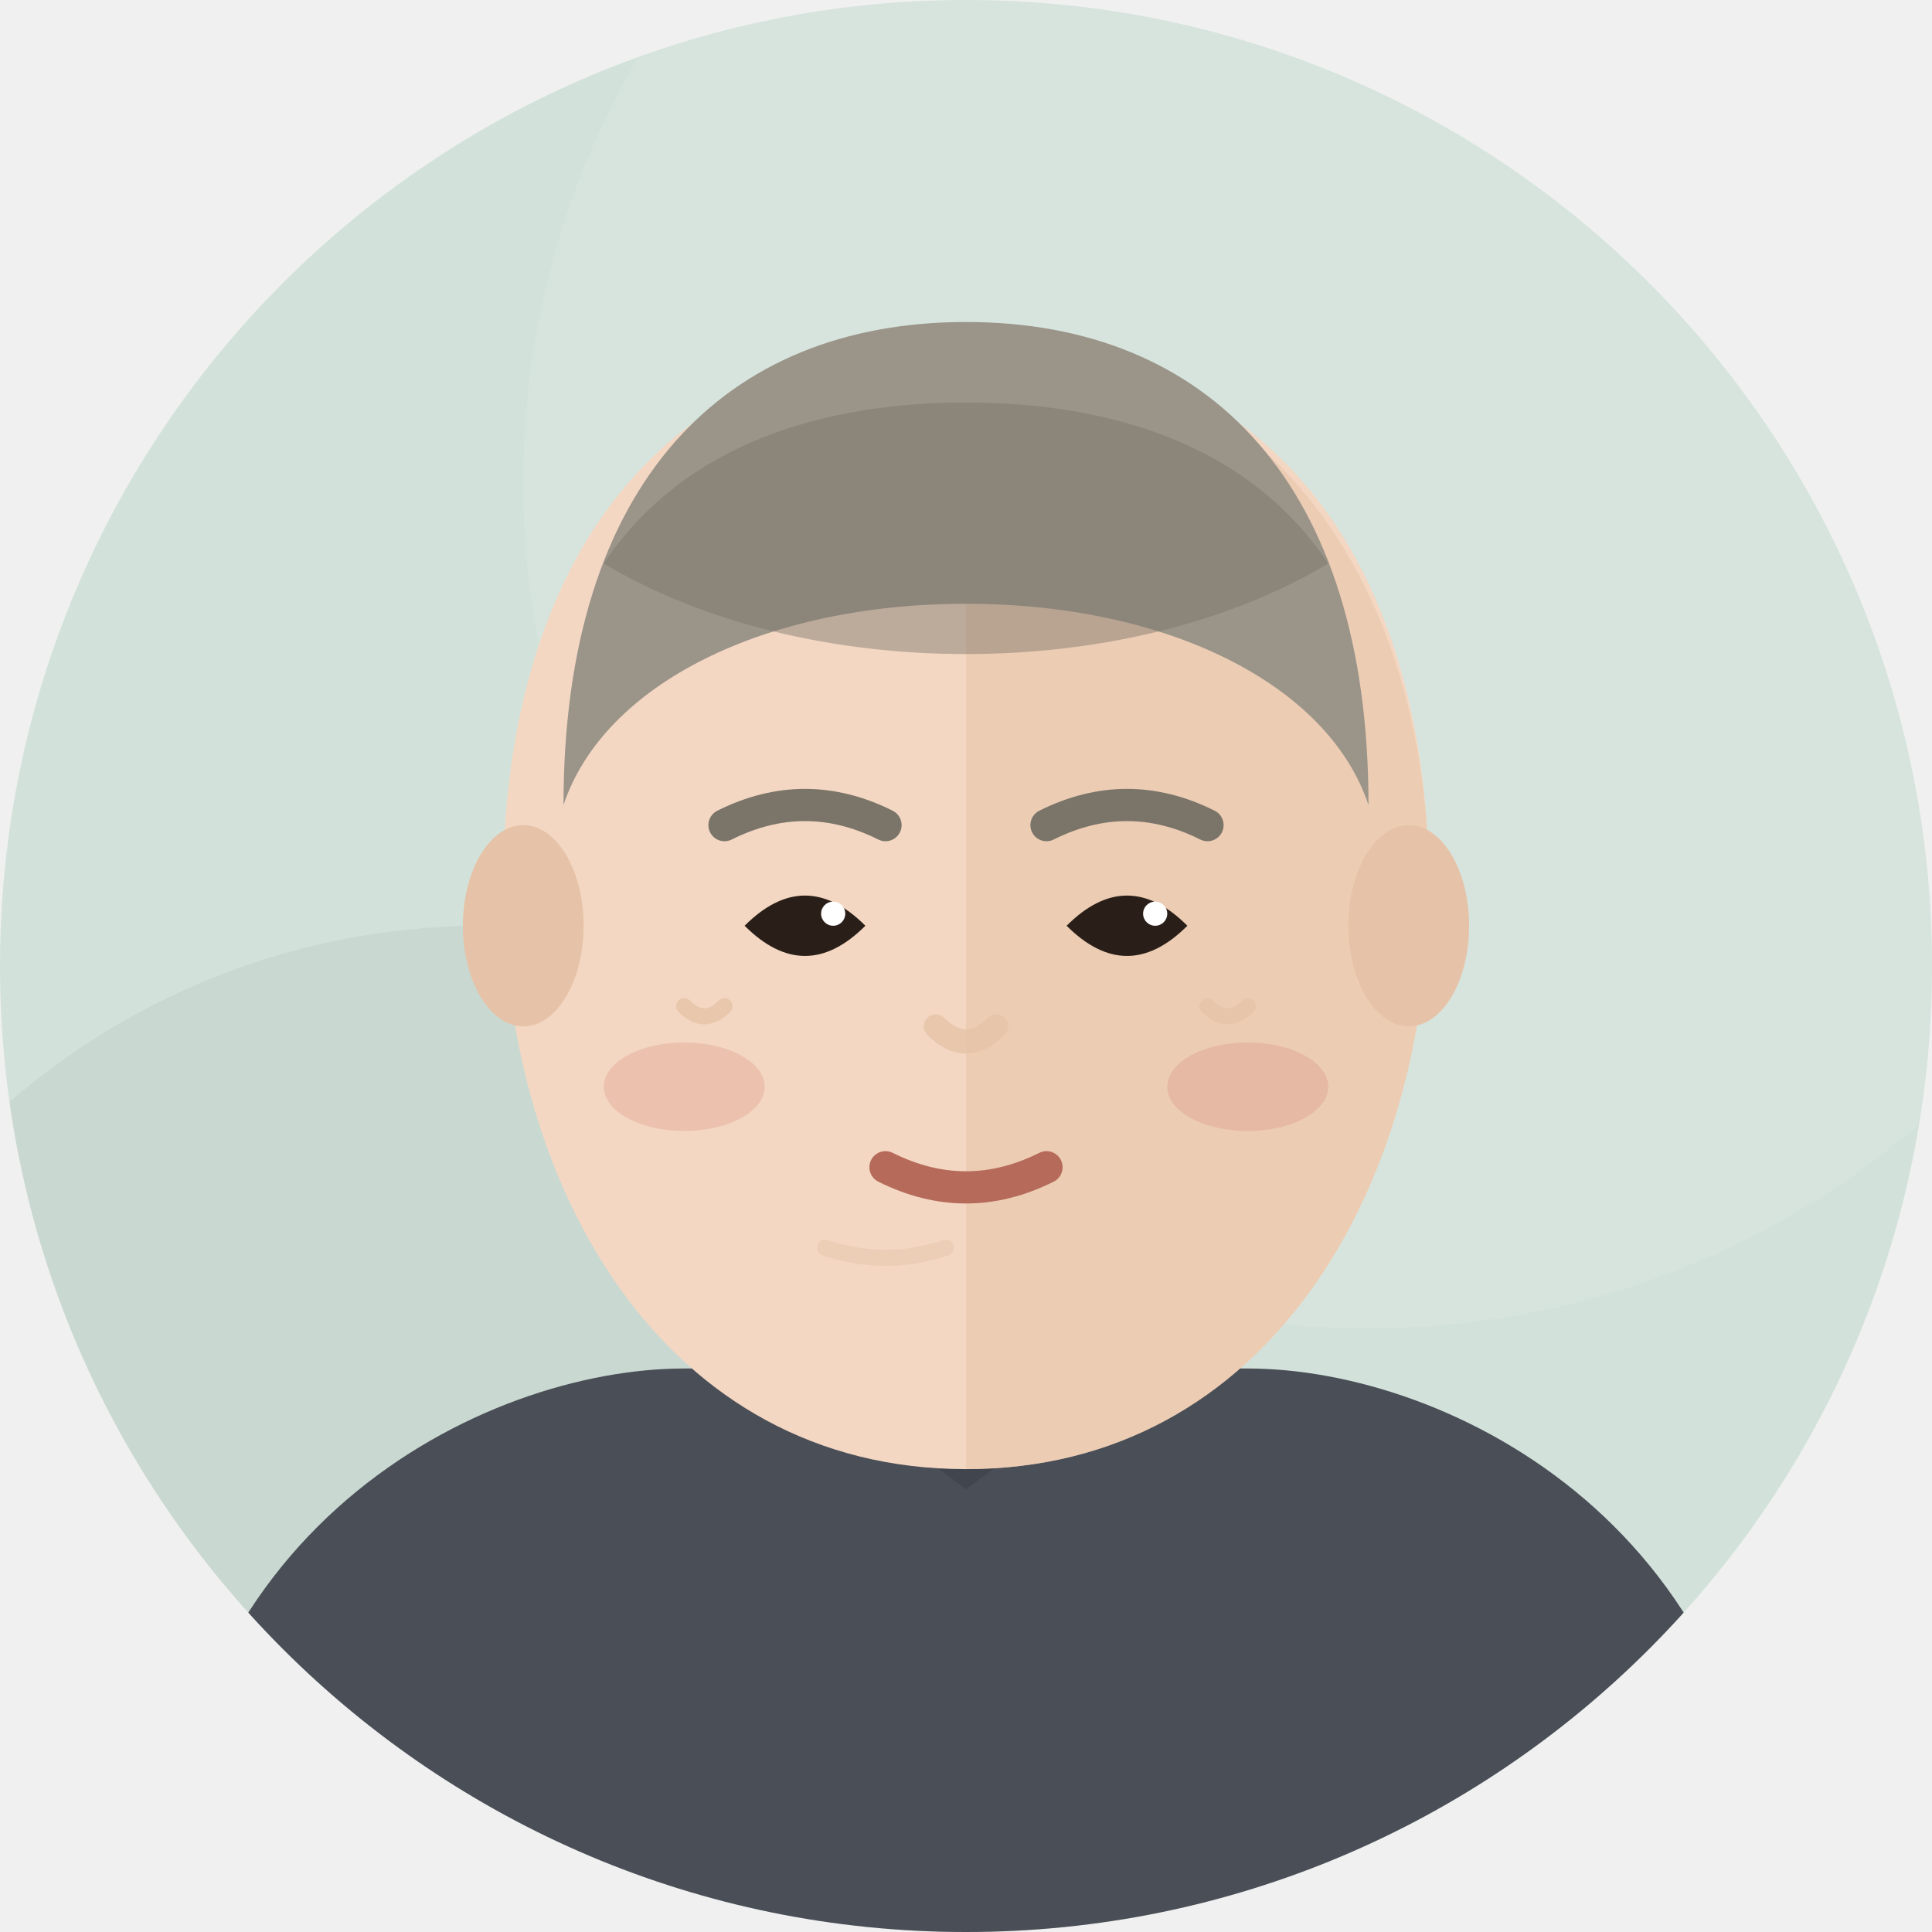
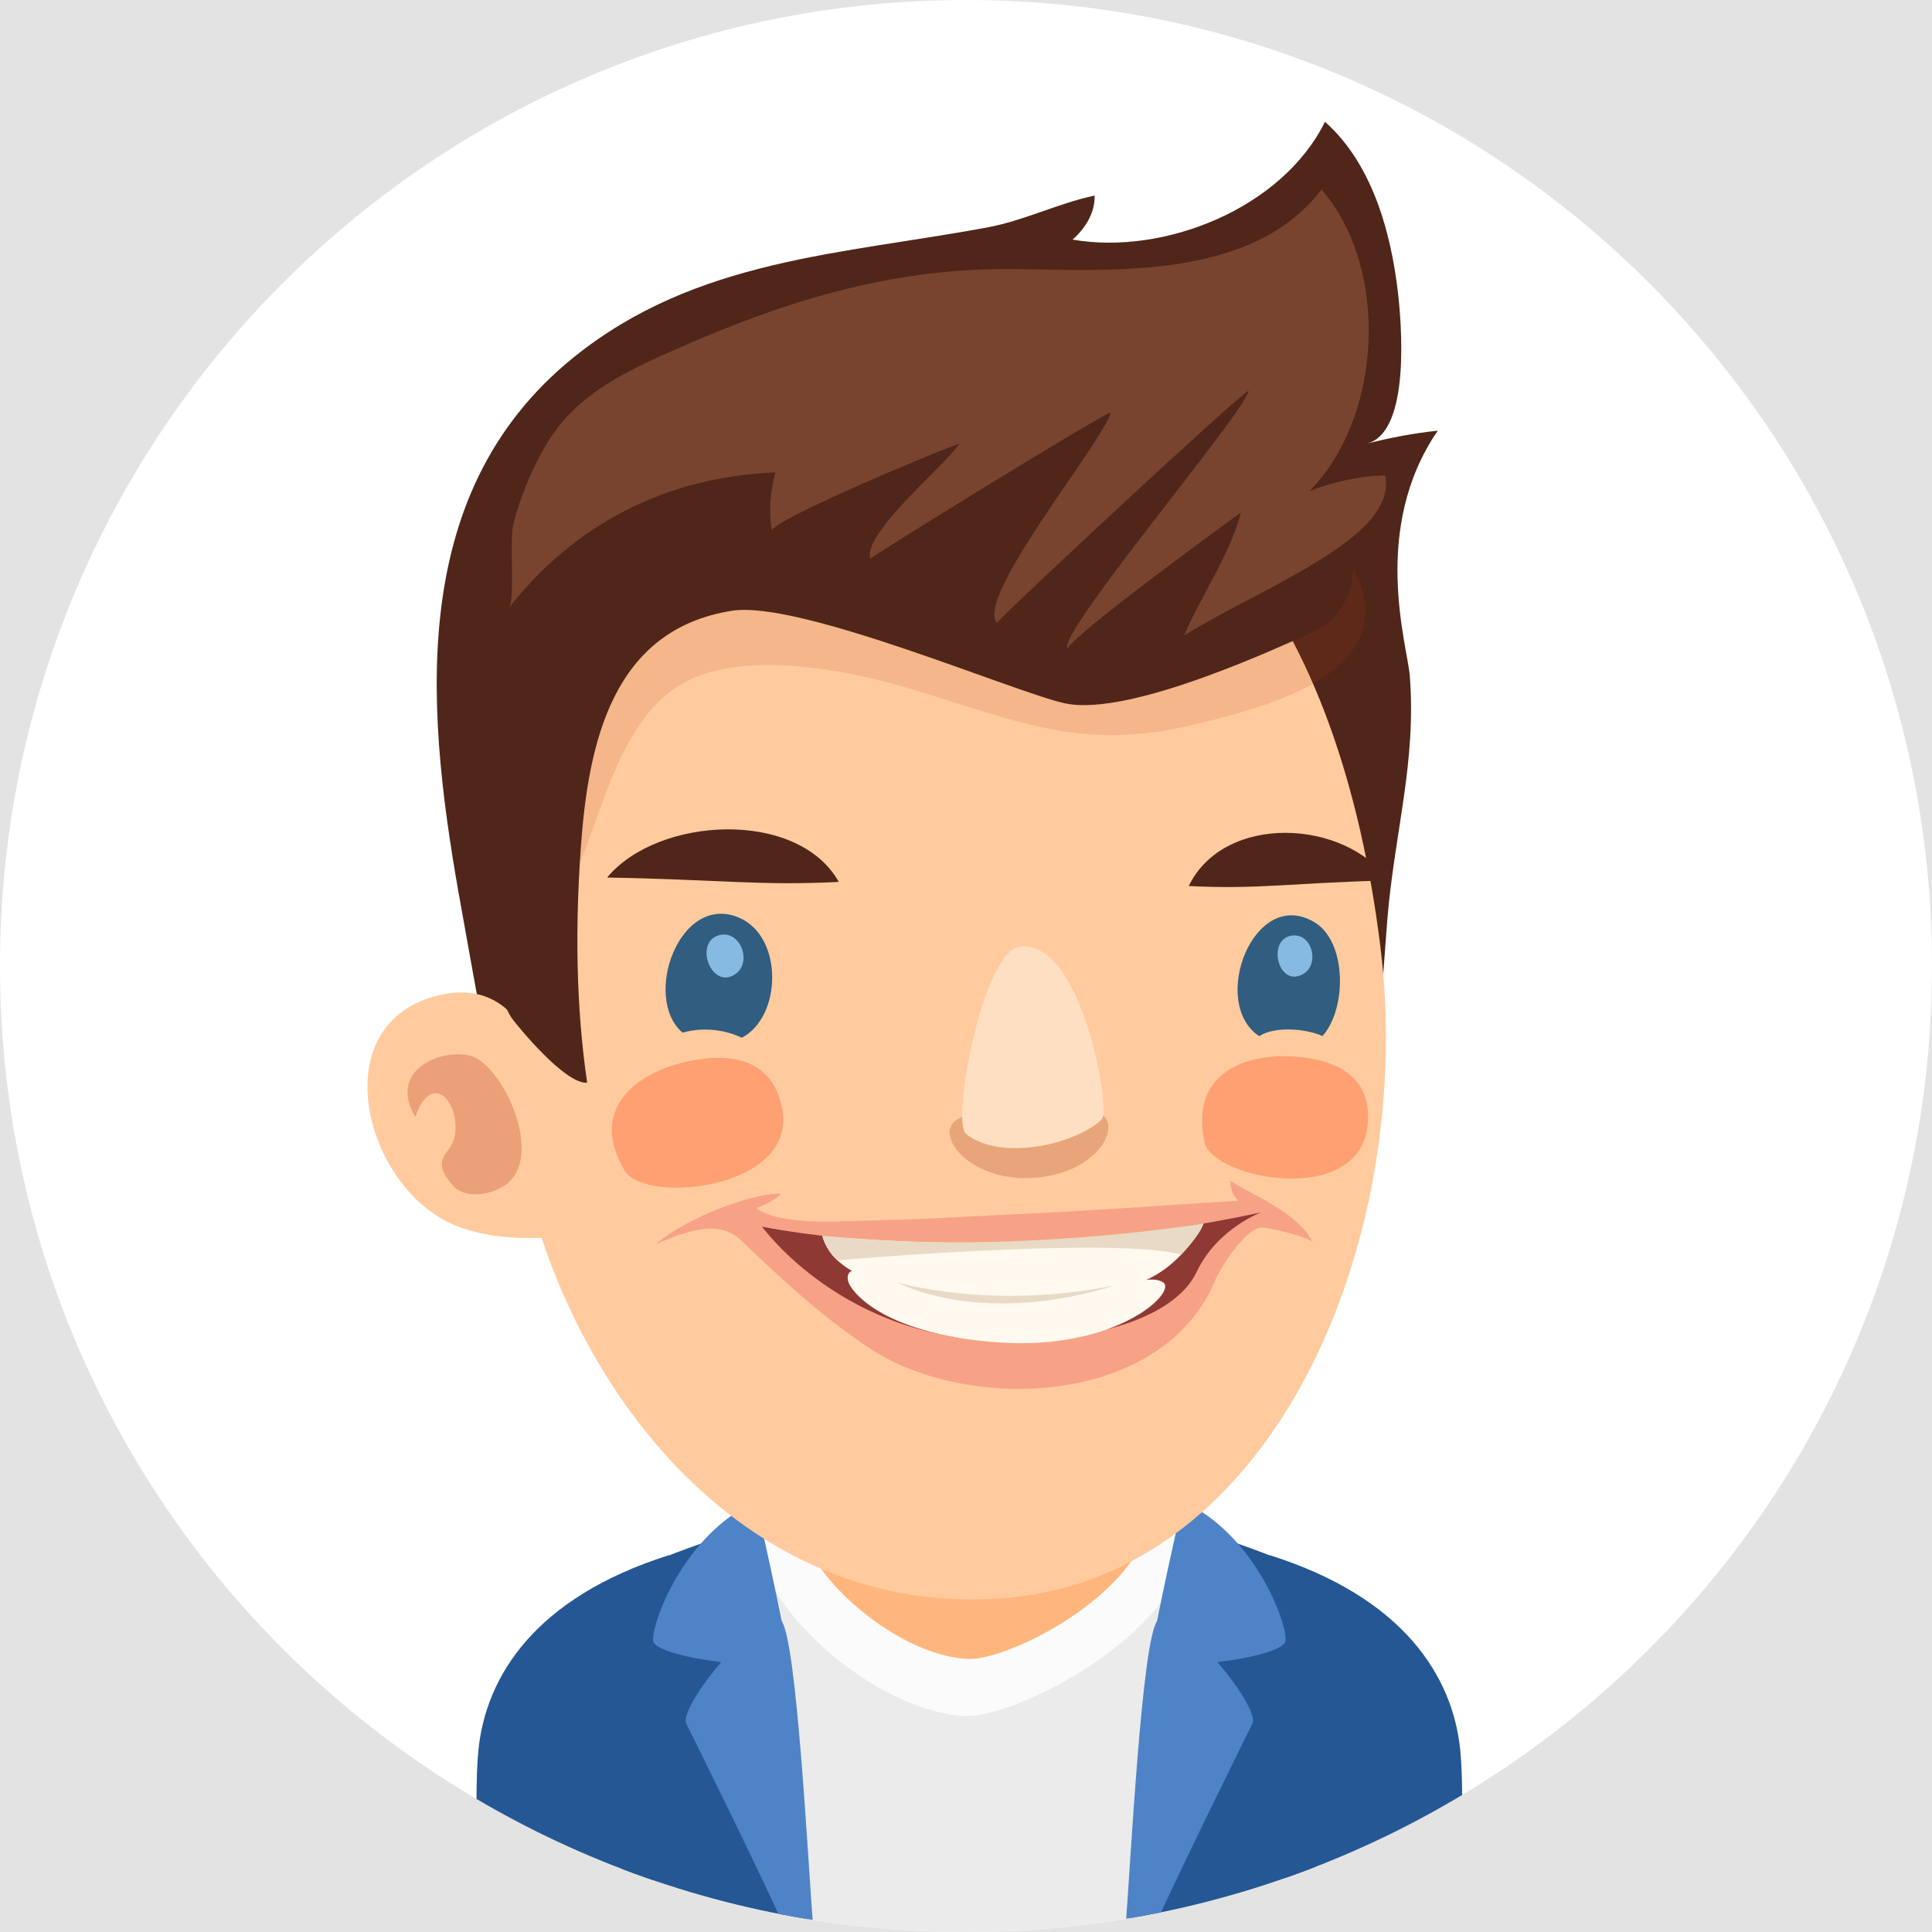
- <svg xmlns="http://www.w3.org/2000/svg" viewBox="0 0 96 96" width="96" height="96">
-   <defs>
-     <clipPath id="c">
-       <circle cx="48" cy="48" r="48" />
-     </clipPath>
-   </defs>
-   <g clip-path="url(#c)">
-     <rect width="96" height="96" fill="#D2E2DA" />
-     <circle cx="68" cy="24" r="42" fill="#fff" opacity="0.08" />
-     <circle cx="24" cy="82" r="36" fill="#000" opacity="0.045" />
-   </g>
-   <g clip-path="url(#c)">
-     <path d="M38 72 Q38 80 48 80 Q58 80 58 72 L58 68 L38 68 Z" fill="#E6C3A8" />
-     <path d="M8 96 C 8 76, 24 68, 34 68                               L 62 68 C 72 68, 88 76, 88 96 Z" fill="#4A4E57" />
-     <path d="M40 68 L48 74 L56 68 Z" fill="rgba(0,0,0,0.12)" />
-     <path d="M48 17 C 32 17, 25 29, 25 44 C 25 59, 33 73, 48 73 C 63 73, 71 59, 71 44 C 71 29, 64 17, 48 17 Z" fill="#F3D7C2" />
-     <path d="M48 17 C 63 17, 71 29, 71 44 C 71 59, 63 73, 48 73 Z" fill="#E6C3A8" opacity="0.55" />
-     <ellipse cx="26" cy="46" rx="3" ry="5" fill="#E6C3A8" />
-     <ellipse cx="70" cy="46" rx="3" ry="5" fill="#E6C3A8" />
-     <path d="M28 40 C 28 24, 36 16, 48 16 C 60 16, 68 24, 68 40                       C 66 34, 58 30, 48 30 C 38 30, 30 34, 28 40 Z" fill="#9B9489" />
-     <path d="M30 28 C 40 34, 56 34, 66 28 C 62 22, 55 20, 48 20 C 41 20, 34 22, 30 28 Z" fill="#7A7469" opacity="0.45" />
-     <path d="M36 41 q4 -2 8 0" stroke="#7A7469" stroke-width="1.6" stroke-linecap="round" fill="none" />
-     <path d="M52 41 q4 -2 8 0" stroke="#7A7469" stroke-width="1.6" stroke-linecap="round" fill="none" />
-     <path d="M37 46 q3 -3 6 0 q-3 3 -6 0 Z" fill="#2A1F18" />
-     <path d="M53 46 q3 -3 6 0 q-3 3 -6 0 Z" fill="#2A1F18" />
-     <circle cx="41.4" cy="45.4" r="0.6" fill="#fff" />
-     <circle cx="57.4" cy="45.4" r="0.6" fill="#fff" />
-     <path d="M46.5 51 q1.5 1.5 3 0" stroke="#E6C3A8" stroke-width="1.2" stroke-linecap="round" fill="none" opacity="0.8" />
-     <ellipse cx="34" cy="54" rx="4" ry="2.2" fill="rgba(210,120,110,0.22)" />
-     <ellipse cx="62" cy="54" rx="4" ry="2.2" fill="rgba(210,120,110,0.22)" />
-     <path d="M44 58 q4 2 8 0" stroke="#B56A5A" stroke-width="1.6" stroke-linecap="round" fill="none" />
-     <path d="M34 50 q1 1 2 0" stroke="#E6C3A8" stroke-width="0.8" stroke-linecap="round" fill="none" opacity="0.8" />
-     <path d="M60 50 q1 1 2 0" stroke="#E6C3A8" stroke-width="0.8" stroke-linecap="round" fill="none" opacity="0.8" />
-     <path d="M41 62 q3 1 6 0" stroke="#E6C3A8" stroke-width="0.8" stroke-linecap="round" fill="none" opacity="0.5" />
+ <svg xmlns="http://www.w3.org/2000/svg" width="100%" height="100%" viewBox="0 0 66 66" version="1.1" xml:space="preserve" style="fill-rule:evenodd;clip-rule:evenodd;stroke-linejoin:round;stroke-miterlimit:2;">
+   <g transform="matrix(1,0,0,1,-19,-14)">
+     <g id="avatars">
+       <rect x="0" y="0" width="1000" height="765" style="fill:rgb(227,227,227);" />
+       <g transform="matrix(1,0,0,1,-0.146,0.393)">
+         <clipPath id="_clip1">
+           <circle cx="52.146" cy="46.607" r="33" />
+         </clipPath>
+         <g clip-path="url(#_clip1)">
+           <rect x="19.146" y="13.607" width="66" height="66" style="fill:white;" />
+         </g>
+         <g>
+           <clipPath id="_clip2">
+             <circle cx="52.146" cy="46.607" r="33" />
+           </clipPath>
+           <g clip-path="url(#_clip2)">
+             <g>
+               <path d="M44.612,66.43C41.22,68.138 40.924,75.978 41.495,79.607L63.019,79.607C63.671,75.841 63.449,67.503 60.125,66.121C55.157,64.055 47.914,64.767 44.612,66.43Z" style="fill:rgb(235,235,235);fill-rule:nonzero;" />
+               <path d="M52.177,72.227C54.492,72.269 64.32,66.986 57.414,61.849C55.428,60.372 51.556,60.134 49.184,60.617C46.711,61.118 45.068,63.292 44.896,65.53C44.683,68.363 49.105,72.151 52.177,72.227Z" style="fill:rgb(251,251,251);fill-rule:nonzero;" />
+               <path d="M52.261,70.28C54.149,70.313 62.163,66.006 56.532,61.816C54.913,60.611 51.755,60.417 49.819,60.811C47.802,61.22 46.463,62.993 46.323,64.817C46.147,67.128 49.755,70.218 52.261,70.28Z" style="fill:rgb(255,182,125);fill-rule:nonzero;" />
+               <g>
+                 <g>
+                   <g>
+                     <path d="M68.946,79.607C68.946,79.36 69.217,75.235 69.03,73.389C68.777,70.887 67.108,68.182 62.521,66.734L60.506,71.04C62.877,72.225 63.199,79.607 63.199,79.607L68.946,79.607Z" style="fill:rgb(37,87,148);fill-rule:nonzero;" />
+                   </g>
+                 </g>
+                 <path d="M59.534,65.734C59.534,65.734 64.061,67.032 64.48,67.876C64.67,68.261 64.34,76.186 63.869,79.608L57.738,79.608C57.972,76.725 58.501,68.333 59.534,65.734Z" style="fill:rgb(37,87,148);fill-rule:nonzero;" />
+               </g>
+               <g>
+                 <path d="M58.68,68.976C59.198,68.286 62.243,71.886 61.927,72.495C61.832,72.676 58.866,78.681 58.519,79.608L57.586,79.608C57.777,77.146 58.151,69.68 58.68,68.976Z" style="fill:rgb(78,132,199);fill-rule:nonzero;" />
+               </g>
+               <path d="M59.554,64.898C61.997,66.013 63.119,69.041 63.063,69.658C63.007,70.274 58.41,70.815 58.468,70.18C58.548,69.311 59.554,64.898 59.554,64.898Z" style="fill:rgb(78,132,199);fill-rule:nonzero;" />
+               <path d="M44.986,65.734C44.986,65.734 40.46,67.032 40.041,67.876C39.851,68.261 40.18,76.186 40.652,79.608L46.783,79.608C46.55,76.725 46.02,68.333 44.986,65.734Z" style="fill:rgb(37,87,148);fill-rule:nonzero;" />
+               <g>
+                 <g>
+                   <path d="M35.574,79.607C35.574,79.36 35.303,75.235 35.49,73.389C35.743,70.887 37.412,68.182 42,66.734L44.014,71.04C41.643,72.225 41.321,79.607 41.321,79.607L35.574,79.607Z" style="fill:rgb(37,87,148);fill-rule:nonzero;" />
+                 </g>
+               </g>
+               <g>
+                 <path d="M45.842,68.976C45.324,68.286 42.278,71.886 42.594,72.495C42.689,72.676 45.656,78.681 46.002,79.608L46.936,79.608C46.744,77.146 46.369,69.68 45.842,68.976Z" style="fill:rgb(78,132,199);fill-rule:nonzero;" />
+               </g>
+               <path d="M44.967,64.898C42.524,66.013 41.402,69.041 41.458,69.658C41.514,70.274 46.111,70.815 46.053,70.18C45.974,69.311 44.967,64.898 44.967,64.898Z" style="fill:rgb(78,132,199);fill-rule:nonzero;" />
+             </g>
+             <g>
+               <path d="M66.239,20.629C65.846,19.539 65.265,18.527 64.409,17.767C62.948,20.728 58.912,22.336 55.786,21.792C56.225,21.408 56.552,20.88 56.54,20.288C55.297,20.552 54.146,21.138 52.891,21.373C47.909,22.303 42.937,22.439 38.757,25.803C32.867,30.545 33.744,38.25 34.926,44.741C35.567,48.254 36.141,52.218 37.78,55.422C38.967,57.745 40.154,56.767 41.895,55.848C44.151,54.659 47.48,54.457 49.981,54.339C52.56,54.217 56.323,54.004 58.716,55.129C60.284,55.866 61.112,56.463 62.715,55.235C63.882,54.341 64.748,52.904 65.351,51.583C66.321,49.457 66.353,47.324 66.538,45.037C66.776,42.085 67.542,39.645 67.305,36.683C67.222,35.645 65.959,31.677 68.262,28.32C67.456,28.402 66.635,28.56 65.84,28.762C67.365,28.373 67.015,24.553 66.895,23.541C66.78,22.586 66.581,21.578 66.239,20.629Z" style="fill:rgb(79,38,25);fill-rule:nonzero;" />
+               <path d="M36.762,52.091C37.852,60.094 44.024,68.873 53.322,68.212C62.807,67.537 67.527,55.772 66.3,45.93C64.969,35.231 59.902,26.311 48.809,28.474C40.89,30.02 35.308,41.407 36.762,52.091Z" style="fill:rgb(255,203,158);fill-rule:nonzero;" />
+               <path d="M49.954,37.05C47.888,36.463 45.034,35.959 43.054,36.683C40.247,37.708 39.79,41.522 38.594,43.893C37.852,43.216 37.154,42.059 36.936,41.098C36.652,39.843 36.624,38.462 36.564,37.183C36.499,35.79 36.376,34.229 36.83,32.886C37.383,31.247 39.202,30.328 40.683,29.657C43.377,28.437 46.519,28.599 49.411,28.65C52.67,28.707 55.895,29.224 59.015,30.158C61.075,30.775 64.949,31.324 65.664,33.719C66.565,36.744 62.175,37.812 60.011,38.345C56.152,39.295 53.945,38.26 50.371,37.173C50.234,37.131 50.098,37.091 49.954,37.05Z" style="fill:rgb(191,60,27);fill-opacity:0.15;fill-rule:nonzero;" />
+               <path d="M34.848,55.529C35.866,55.895 36.947,55.945 37.99,55.872C38.01,55.841 38.03,55.809 38.053,55.775C38.517,55.036 37.866,50.897 37.628,50.118C37.03,48.156 35.866,47.127 34,47.641C30.109,48.711 31.671,54.39 34.848,55.529Z" style="fill:rgb(255,203,158);fill-rule:nonzero;" />
+               <path d="M36.353,54.127C37.77,53.235 36.431,50.222 35.364,49.731C34.491,49.328 32.308,50.053 33.335,51.762C33.876,50.178 34.841,51.216 34.693,52.342C34.594,53.097 33.783,53.108 34.588,54.077C35.024,54.603 35.908,54.407 36.353,54.127Z" style="fill:rgb(191,60,27);fill-opacity:0.3;fill-rule:nonzero;" />
+               <path d="M60.317,26.28C56.974,23.445 52.992,22.991 48.791,23.963C46.225,24.558 43.296,24.909 41.157,26.565C39.416,27.912 37.552,29.35 36.328,31.21C34.283,34.318 35.31,46.62 36.661,48.432C36.807,48.627 38.44,50.652 39.204,50.594C38.815,47.947 38.799,45.224 38.988,42.558C39.243,38.979 40.068,35.116 44.151,34.471C46.473,34.103 53.852,37.28 55.536,37.636C57.792,38.112 63.084,35.588 63.852,35.269C65.749,34.48 65.638,32.311 64.747,30.824C63.645,28.987 61.932,27.648 60.317,26.28Z" style="fill:rgb(79,38,25);fill-rule:nonzero;" />
+               <g>
+                 <path d="M65.809,51.18C65.872,51.407 65.896,51.669 65.872,51.971C65.654,54.891 60.566,53.893 60.292,52.621C59.781,50.235 61.742,49.657 63.084,49.689C64.11,49.714 65.482,49.97 65.809,51.18Z" style="fill:rgb(255,160,115);fill-rule:nonzero;" />
+                 <path d="M45.524,50.595C45.659,50.8 45.766,51.047 45.84,51.345C46.556,54.247 41.167,54.761 40.487,53.604C39.214,51.437 40.984,50.302 42.331,49.944C43.365,49.667 44.816,49.516 45.524,50.595Z" style="fill:rgb(255,160,115);fill-rule:nonzero;" />
+                 <g>
+                   <path d="M44.486,49.058C43.882,48.765 43.113,48.695 42.465,48.885C41.073,47.701 42.358,44.082 44.399,44.958C45.917,45.614 45.856,48.348 44.486,49.058Z" style="fill:rgb(48,93,128);fill-rule:nonzero;" />
+                 </g>
+                 <path d="M56.903,51.793C56.395,51.168 55.678,51.861 54.356,51.875C53.162,51.89 52.69,51.345 51.855,51.843C51.019,52.337 52.213,53.927 54.325,53.852C56.427,53.776 57.342,52.332 56.903,51.793Z" style="fill:rgb(181,77,38);fill-opacity:0.3;fill-rule:nonzero;" />
+                 <path d="M53.971,45.951C52.723,46.128 51.632,51.936 52.145,52.342C53.402,53.334 56.027,52.631 56.791,51.834C57.093,51.519 56.096,45.647 53.971,45.951Z" style="fill:rgb(255,223,194);fill-rule:nonzero;" />
+                 <g>
+                   <path d="M64.052,45.113C65.165,45.782 65.156,48.079 64.323,49.001C63.795,48.756 62.706,48.646 62.163,49.004C60.449,47.873 61.977,43.867 64.052,45.113Z" style="fill:rgb(48,93,128);fill-rule:nonzero;" />
+                 </g>
+                 <path d="M43.672,45.567C44.409,45.318 44.865,46.449 44.281,46.873C43.474,47.459 42.844,45.85 43.672,45.567Z" style="fill:rgb(134,186,227);fill-rule:nonzero;" />
+                 <path d="M63.24,45.575C63.967,45.429 64.257,46.561 63.651,46.889C62.814,47.346 62.424,45.739 63.24,45.575Z" style="fill:rgb(134,186,227);fill-rule:nonzero;" />
+                 <g>
+                   <g>
+                     <path d="M62.983,54.995C62.411,54.602 61.727,54.286 61.163,53.941C61.215,54.2 61.185,54.365 61.452,54.625C59.028,54.77 56.593,54.961 54.158,55.069C52.548,55.143 50.939,55.258 49.326,55.285C48.145,55.304 45.908,55.534 44.982,54.881C45.283,54.767 45.623,54.601 45.834,54.388C44.986,54.329 42.682,55.138 41.548,56.109C42.447,55.736 43.646,55.203 44.454,55.975C45.729,57.189 47.137,58.53 48.843,59.66C52.246,61.914 58.89,61.639 60.665,57.328C60.82,56.951 61.609,55.689 62.166,55.553C62.426,55.489 63.917,55.895 63.992,56.048C63.783,55.627 63.415,55.29 62.983,54.995Z" style="fill:rgb(247,162,134);fill-rule:nonzero;" />
+                   </g>
+                   <path d="M45.178,55.51C45.178,55.51 52.593,57.104 62.224,55.024C62.224,55.024 60.722,55.582 60.021,57.065C59.382,58.421 57.061,59.397 53.512,59.406C47.974,59.421 45.178,55.51 45.178,55.51Z" style="fill:rgb(143,57,53);fill-rule:nonzero;" />
+                   <path d="M47.24,55.824C47.24,55.824 47.426,57.019 49.402,57.446C51.937,57.993 54.66,57.978 57.465,57.574C59.356,57.303 60.259,55.404 60.259,55.404C60.259,55.404 54.862,56.542 47.24,55.824Z" style="fill:rgb(255,249,240);fill-rule:nonzero;" />
+                   <path d="M48.194,57.536C47.994,57.227 48.07,56.723 48.981,57.172C50.257,57.804 52.365,57.902 54.896,57.78C57.243,57.667 58.422,57.089 58.887,57.42C59.355,57.752 57.289,59.753 53.244,59.465C49.036,59.165 48.194,57.536 48.194,57.536Z" style="fill:rgb(255,249,240);fill-rule:nonzero;" />
+                   <path d="M47.756,56.659C47.756,56.659 57.221,55.838 59.497,56.467C59.497,56.467 60.155,55.792 60.259,55.404C60.259,55.404 53.652,56.508 47.24,55.824C47.24,55.824 47.39,56.377 47.756,56.659Z" style="fill:rgb(232,218,197);fill-rule:nonzero;" />
+                   <path d="M49.739,57.401C49.739,57.401 52.94,58.382 57.208,57.52C57.208,57.52 53.159,58.978 49.739,57.401Z" style="fill:rgb(232,218,197);fill-rule:nonzero;" />
+                 </g>
+                 <path d="M39.886,43.585C41.627,41.486 46.407,41.244 47.8,43.735C45.094,43.87 43.781,43.655 39.886,43.585Z" style="fill:rgb(79,38,25);fill-rule:nonzero;" />
+                 <path d="M66.577,43.682C65.088,41.593 60.971,41.376 59.755,43.874C62.086,43.996 63.218,43.772 66.577,43.682Z" style="fill:rgb(79,38,25);fill-rule:nonzero;" />
+               </g>
+               <path d="M48.589,23.353C50.293,22.973 52.035,22.772 53.885,22.799C57.31,22.849 61.947,23.138 64.293,20.082C66.611,22.751 66.397,27.855 63.855,30.409C63.841,30.423 63.846,30.416 63.872,30.387C64.643,30.087 65.601,29.855 66.464,29.848C66.918,31.978 62.282,33.644 59.602,35.315C60.04,34.2 61.198,32.509 61.533,31.12C61.03,31.478 55.947,35.181 55.618,35.757C55.206,35.311 61.716,27.644 61.803,26.952C61.397,27.154 53.6,34.418 53.199,34.884C52.462,33.991 56.77,28.789 57.097,27.692C56.724,27.796 48.86,32.643 48.876,32.697C48.612,31.817 51.426,29.517 51.921,28.767C51.728,28.782 45.454,31.386 45.521,31.743C45.396,31.074 45.46,30.378 45.636,29.745C41.924,29.892 38.772,31.504 36.531,34.375C36.751,34.094 36.54,32.054 36.684,31.5C36.923,30.577 37.322,29.61 37.808,28.789C38.742,27.211 40.249,26.427 41.897,25.688C44.168,24.669 46.346,23.855 48.589,23.353Z" style="fill:rgb(120,68,48);fill-rule:nonzero;" />
+             </g>
+           </g>
+         </g>
+       </g>
+     </g>
  </g>
</svg>
